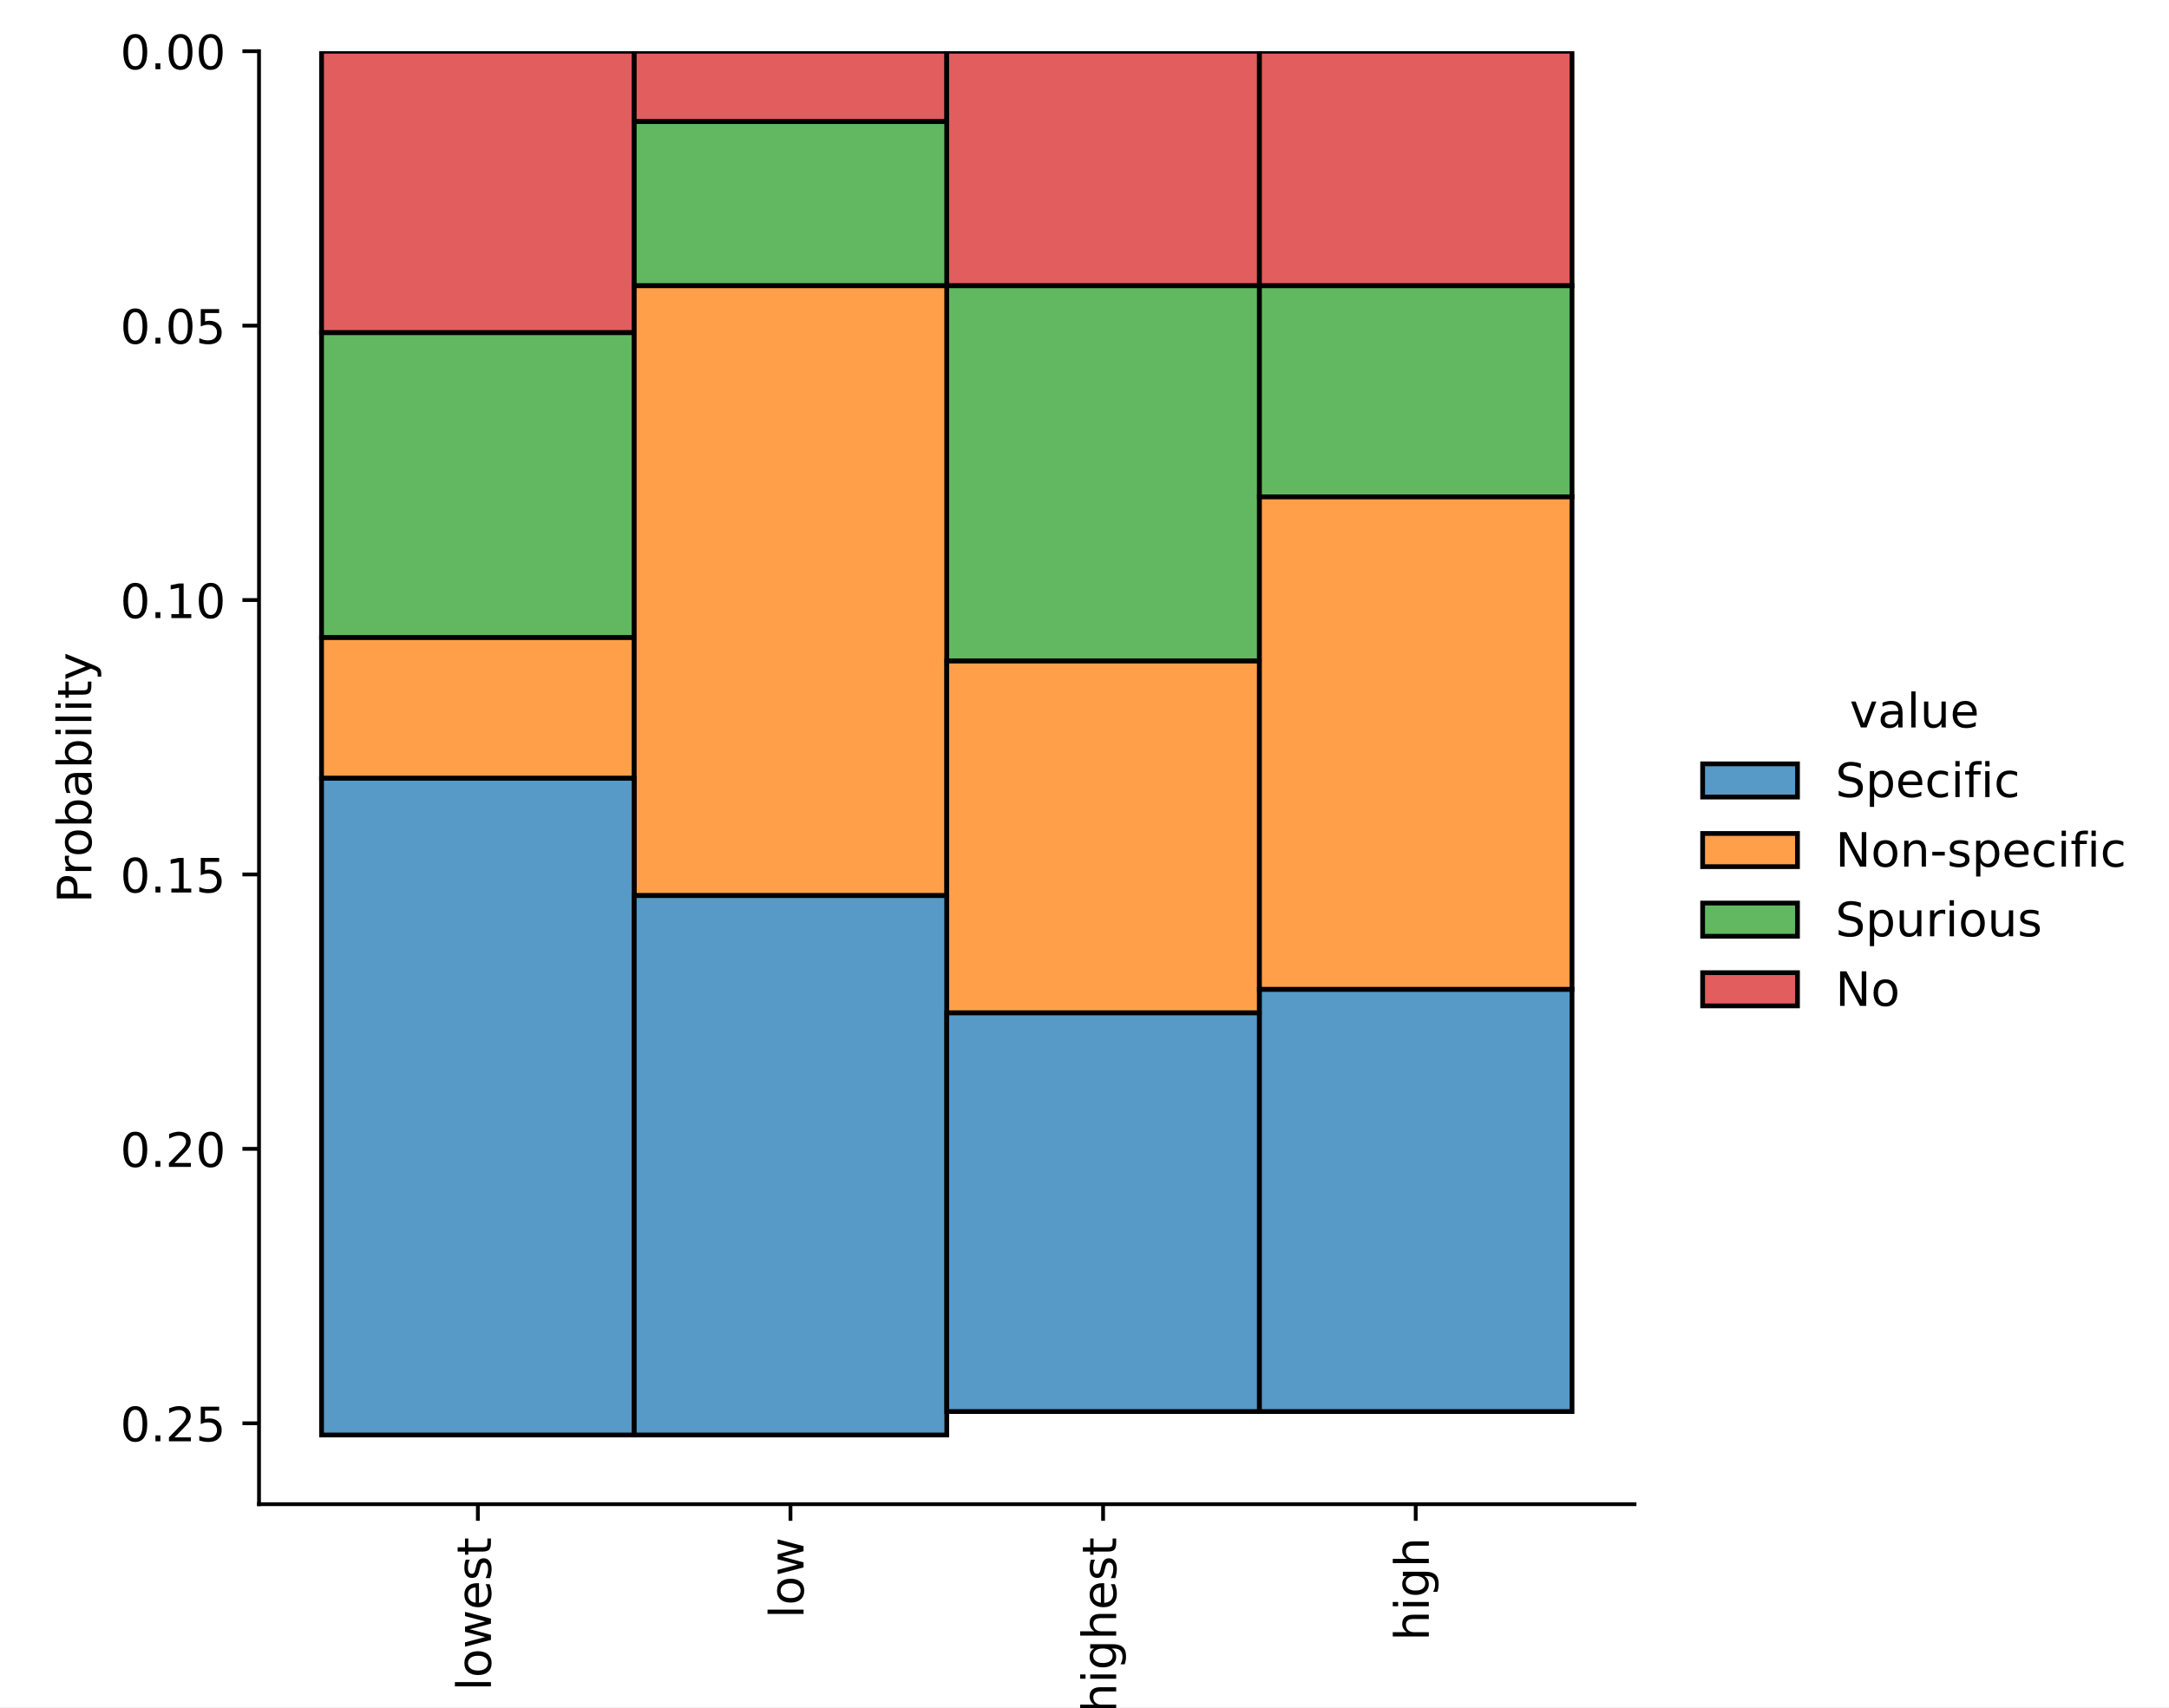
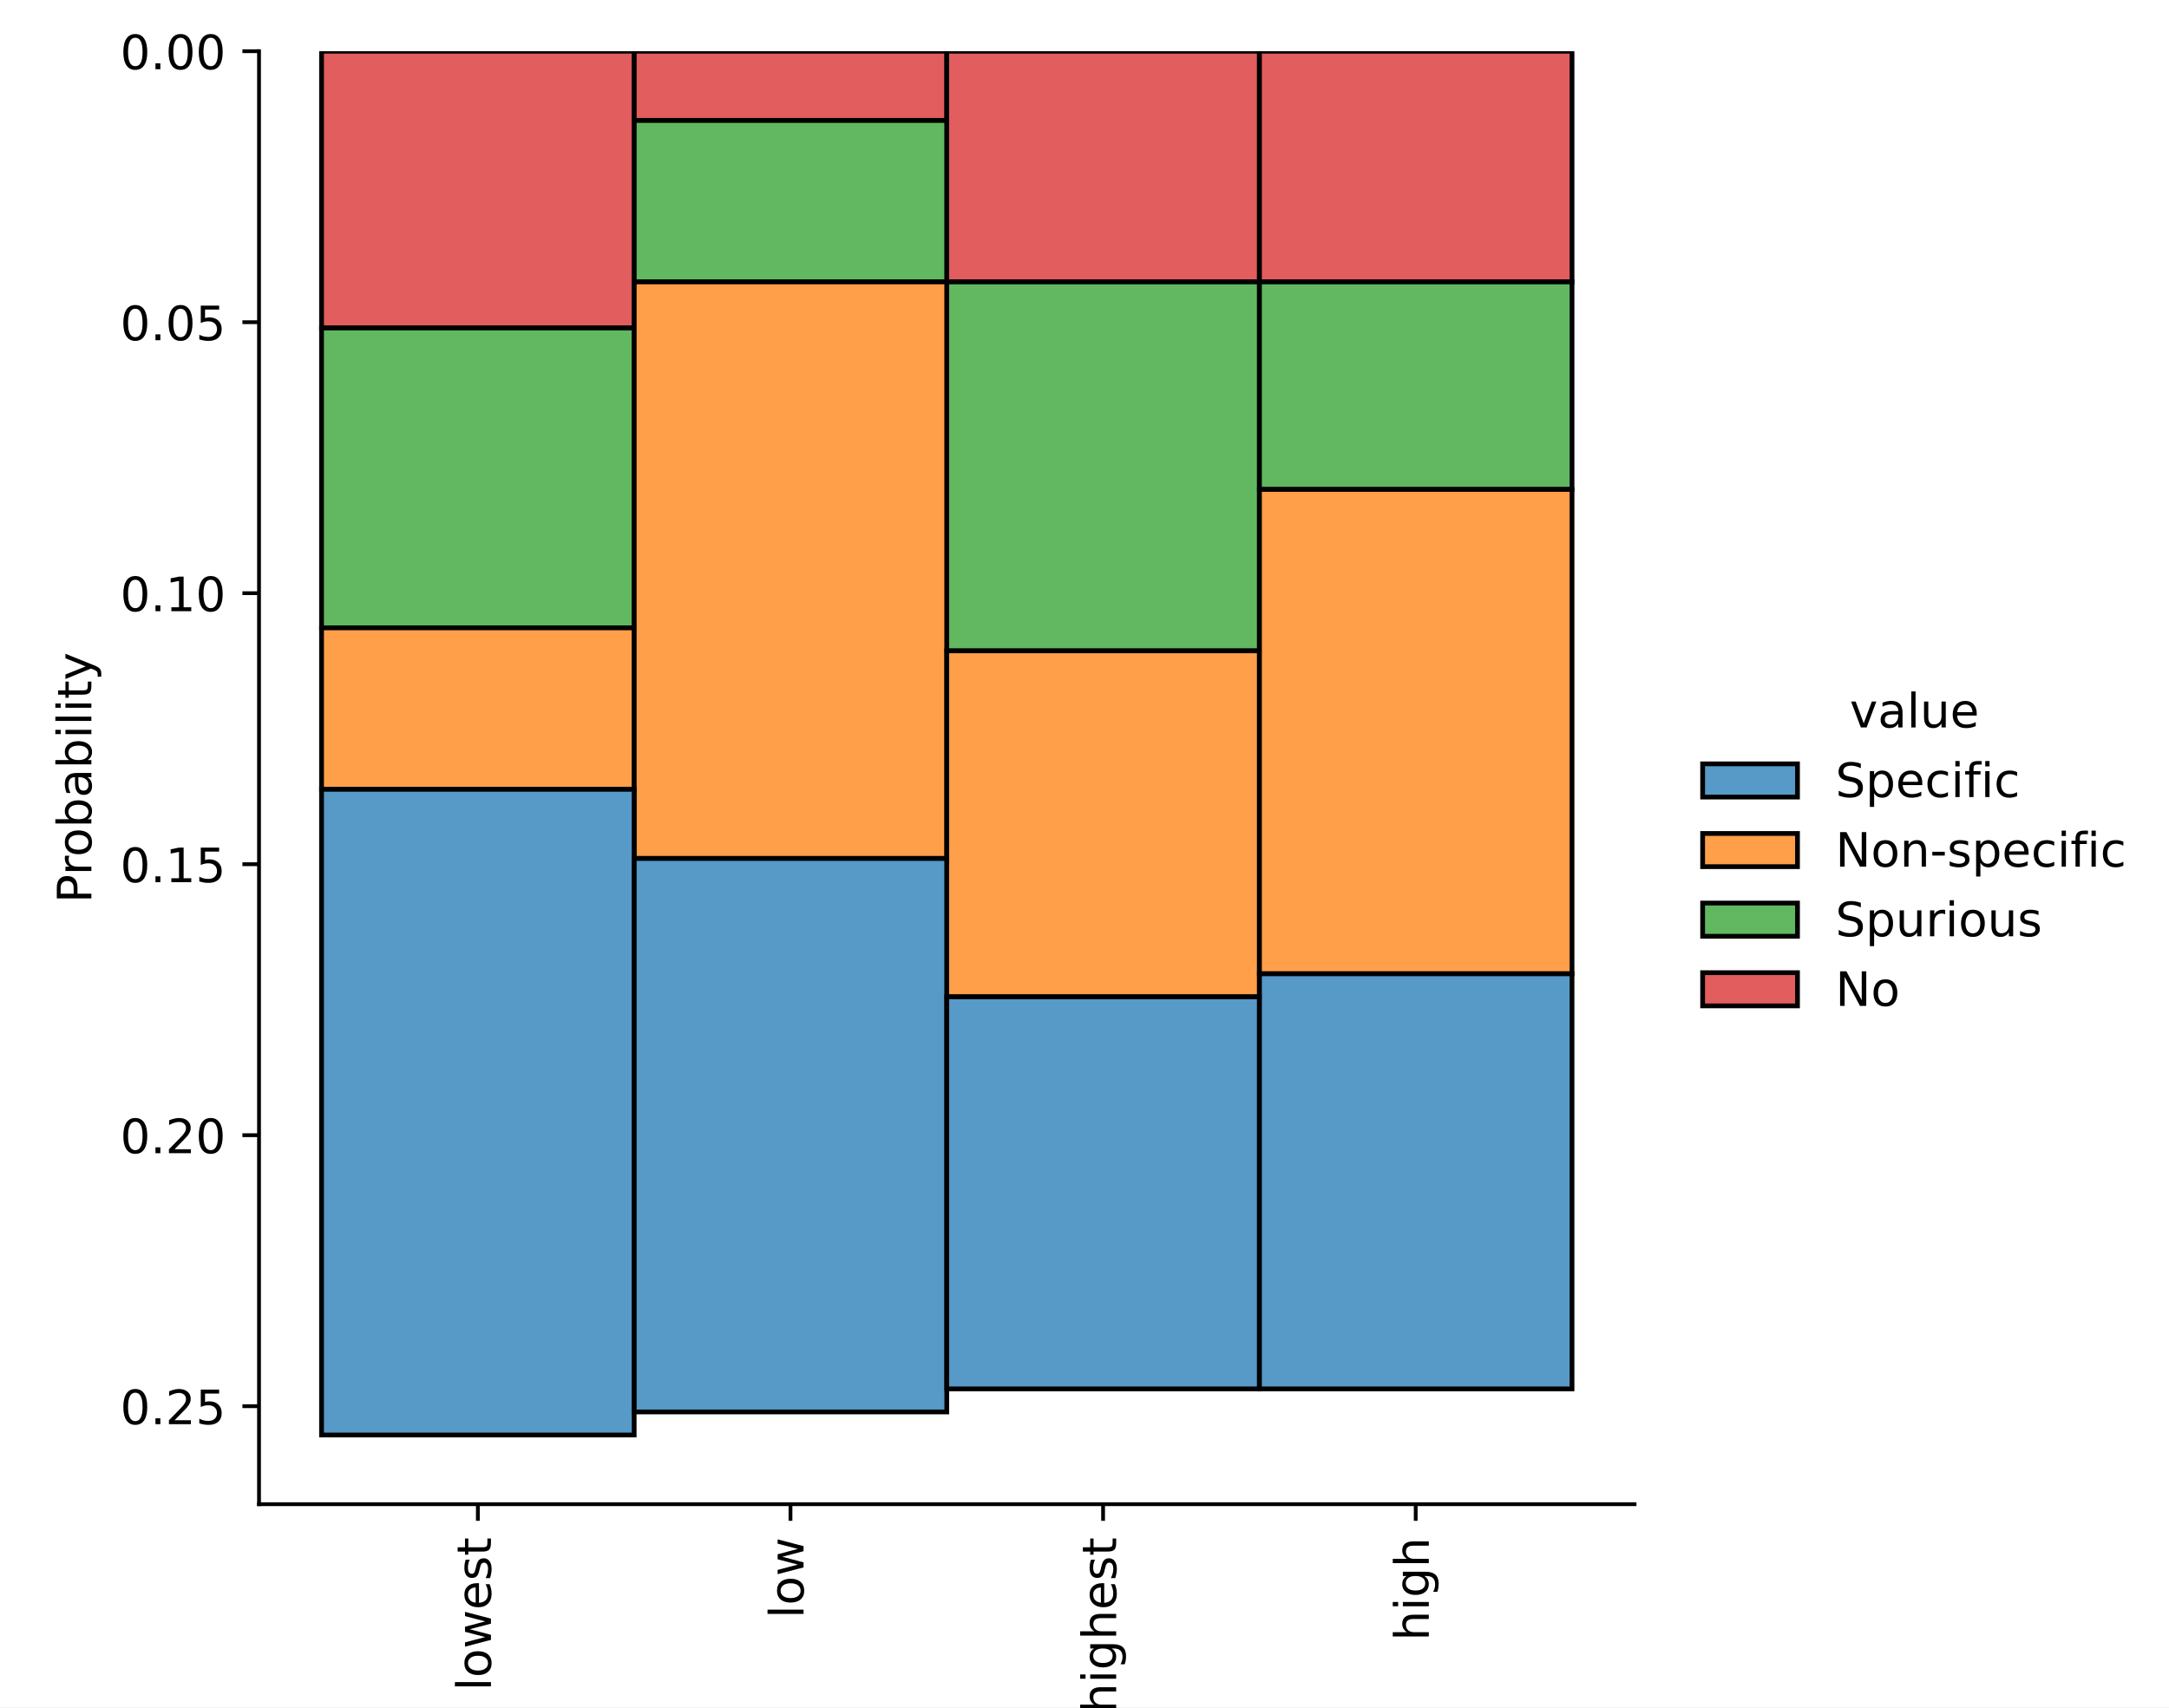
<svg xmlns="http://www.w3.org/2000/svg" xmlns:xlink="http://www.w3.org/1999/xlink" width="457.312pt" height="360pt" viewBox="0 0 457.312 360" version="1.1">
  <defs>
    <style type="text/css">*{stroke-linejoin: round; stroke-linecap: butt}</style>
  </defs>
  <g id="figure_1">
    <g id="patch_1">
      <path d="M 0 360  L 457.312 360  L 457.312 0  L 0 0  z " style="fill: #ffffff" />
    </g>
    <g id="axes_1">
      <g id="patch_2">
        <path d="M 54.612 317.2  L 344.627 317.2  L 344.627 10.8  L 54.612 10.8  z " style="fill: #ffffff" />
      </g>
      <g id="patch_3">
-         <path d="M 67.795 10.8  L 133.707 10.8  L 133.707 70.151  L 67.795 70.151  z " clip-path="url(#p267d29b11e)" style="fill: #d62728; fill-opacity: 0.75; stroke: #000000; stroke-linejoin: miter" />
+         <path d="M 67.795 10.8  L 133.707 10.8  L 133.707 69.162  L 67.795 69.162  z " clip-path="url(#p127c577f17)" style="fill: #d62728; fill-opacity: 0.75; stroke: #000000; stroke-linejoin: miter" />
      </g>
      <g id="patch_4">
-         <path d="M 133.707 10.8  L 199.62 10.8  L 199.62 25.638  L 133.707 25.638  z " clip-path="url(#p267d29b11e)" style="fill: #d62728; fill-opacity: 0.75; stroke: #000000; stroke-linejoin: miter" />
+         <path d="M 133.707 10.8  L 199.62 10.8  L 199.62 25.39  L 133.707 25.39  z " clip-path="url(#p127c577f17)" style="fill: #d62728; fill-opacity: 0.75; stroke: #000000; stroke-linejoin: miter" />
      </g>
      <g id="patch_5">
-         <path d="M 199.62 10.8  L 265.532 10.8  L 265.532 60.259  L 199.62 60.259  z " clip-path="url(#p267d29b11e)" style="fill: #d62728; fill-opacity: 0.75; stroke: #000000; stroke-linejoin: miter" />
+         <path d="M 199.62 10.8  L 265.532 10.8  L 265.532 59.435  L 199.62 59.435  z " clip-path="url(#p127c577f17)" style="fill: #d62728; fill-opacity: 0.75; stroke: #000000; stroke-linejoin: miter" />
      </g>
      <g id="patch_6">
-         <path d="M 265.532 10.8  L 331.444 10.8  L 331.444 60.259  L 265.532 60.259  z " clip-path="url(#p267d29b11e)" style="fill: #d62728; fill-opacity: 0.75; stroke: #000000; stroke-linejoin: miter" />
+         <path d="M 265.532 10.8  L 331.444 10.8  L 331.444 59.435  L 265.532 59.435  z " clip-path="url(#p127c577f17)" style="fill: #d62728; fill-opacity: 0.75; stroke: #000000; stroke-linejoin: miter" />
      </g>
      <g id="patch_7">
-         <path d="M 67.795 70.151  L 133.707 70.151  L 133.707 134.448  L 67.795 134.448  z " clip-path="url(#p267d29b11e)" style="fill: #2ca02c; fill-opacity: 0.75; stroke: #000000; stroke-linejoin: miter" />
+         <path d="M 67.795 69.162  L 133.707 69.162  L 133.707 132.387  L 67.795 132.387  z " clip-path="url(#p127c577f17)" style="fill: #2ca02c; fill-opacity: 0.75; stroke: #000000; stroke-linejoin: miter" />
      </g>
      <g id="patch_8">
-         <path d="M 133.707 25.638  L 199.62 25.638  L 199.62 60.259  L 133.707 60.259  z " clip-path="url(#p267d29b11e)" style="fill: #2ca02c; fill-opacity: 0.75; stroke: #000000; stroke-linejoin: miter" />
+         <path d="M 133.707 25.39  L 199.62 25.39  L 199.62 59.435  L 133.707 59.435  z " clip-path="url(#p127c577f17)" style="fill: #2ca02c; fill-opacity: 0.75; stroke: #000000; stroke-linejoin: miter" />
      </g>
      <g id="patch_9">
-         <path d="M 199.62 60.259  L 265.532 60.259  L 265.532 139.394  L 199.62 139.394  z " clip-path="url(#p267d29b11e)" style="fill: #2ca02c; fill-opacity: 0.75; stroke: #000000; stroke-linejoin: miter" />
+         <path d="M 199.62 59.435  L 265.532 59.435  L 265.532 137.251  L 199.62 137.251  z " clip-path="url(#p127c577f17)" style="fill: #2ca02c; fill-opacity: 0.75; stroke: #000000; stroke-linejoin: miter" />
      </g>
      <g id="patch_10">
-         <path d="M 265.532 60.259  L 331.444 60.259  L 331.444 104.773  L 265.532 104.773  z " clip-path="url(#p267d29b11e)" style="fill: #2ca02c; fill-opacity: 0.75; stroke: #000000; stroke-linejoin: miter" />
+         <path d="M 265.532 59.435  L 331.444 59.435  L 331.444 103.206  L 265.532 103.206  z " clip-path="url(#p127c577f17)" style="fill: #2ca02c; fill-opacity: 0.75; stroke: #000000; stroke-linejoin: miter" />
      </g>
      <g id="patch_11">
-         <path d="M 67.795 134.448  L 133.707 134.448  L 133.707 164.124  L 67.795 164.124  z " clip-path="url(#p267d29b11e)" style="fill: #ff7f0e; fill-opacity: 0.75; stroke: #000000; stroke-linejoin: miter" />
+         <path d="M 67.795 132.387  L 133.707 132.387  L 133.707 166.432  L 67.795 166.432  z " clip-path="url(#p127c577f17)" style="fill: #ff7f0e; fill-opacity: 0.75; stroke: #000000; stroke-linejoin: miter" />
      </g>
      <g id="patch_12">
-         <path d="M 133.707 60.259  L 199.62 60.259  L 199.62 188.853  L 133.707 188.853  z " clip-path="url(#p267d29b11e)" style="fill: #ff7f0e; fill-opacity: 0.75; stroke: #000000; stroke-linejoin: miter" />
+         <path d="M 133.707 59.435  L 199.62 59.435  L 199.62 181.022  L 133.707 181.022  z " clip-path="url(#p127c577f17)" style="fill: #ff7f0e; fill-opacity: 0.75; stroke: #000000; stroke-linejoin: miter" />
      </g>
      <g id="patch_13">
-         <path d="M 199.62 139.394  L 265.532 139.394  L 265.532 213.583  L 199.62 213.583  z " clip-path="url(#p267d29b11e)" style="fill: #ff7f0e; fill-opacity: 0.75; stroke: #000000; stroke-linejoin: miter" />
+         <path d="M 199.62 137.251  L 265.532 137.251  L 265.532 210.203  L 199.62 210.203  z " clip-path="url(#p127c577f17)" style="fill: #ff7f0e; fill-opacity: 0.75; stroke: #000000; stroke-linejoin: miter" />
      </g>
      <g id="patch_14">
-         <path d="M 265.532 104.773  L 331.444 104.773  L 331.444 208.637  L 265.532 208.637  z " clip-path="url(#p267d29b11e)" style="fill: #ff7f0e; fill-opacity: 0.75; stroke: #000000; stroke-linejoin: miter" />
+         <path d="M 265.532 103.206  L 331.444 103.206  L 331.444 205.34  L 265.532 205.34  z " clip-path="url(#p127c577f17)" style="fill: #ff7f0e; fill-opacity: 0.75; stroke: #000000; stroke-linejoin: miter" />
      </g>
      <g id="patch_15">
-         <path d="M 67.795 164.124  L 133.707 164.124  L 133.707 302.61  L 67.795 302.61  z " clip-path="url(#p267d29b11e)" style="fill: #1f77b4; fill-opacity: 0.75; stroke: #000000; stroke-linejoin: miter" />
+         <path d="M 67.795 166.432  L 133.707 166.432  L 133.707 302.61  L 67.795 302.61  z " clip-path="url(#p127c577f17)" style="fill: #1f77b4; fill-opacity: 0.75; stroke: #000000; stroke-linejoin: miter" />
      </g>
      <g id="patch_16">
-         <path d="M 133.707 188.853  L 199.62 188.853  L 199.62 302.61  L 133.707 302.61  z " clip-path="url(#p267d29b11e)" style="fill: #1f77b4; fill-opacity: 0.75; stroke: #000000; stroke-linejoin: miter" />
+         <path d="M 133.707 181.022  L 199.62 181.022  L 199.62 297.746  L 133.707 297.746  z " clip-path="url(#p127c577f17)" style="fill: #1f77b4; fill-opacity: 0.75; stroke: #000000; stroke-linejoin: miter" />
      </g>
      <g id="patch_17">
-         <path d="M 199.62 213.583  L 265.532 213.583  L 265.532 297.664  L 199.62 297.664  z " clip-path="url(#p267d29b11e)" style="fill: #1f77b4; fill-opacity: 0.75; stroke: #000000; stroke-linejoin: miter" />
+         <path d="M 199.62 210.203  L 265.532 210.203  L 265.532 292.883  L 199.62 292.883  z " clip-path="url(#p127c577f17)" style="fill: #1f77b4; fill-opacity: 0.75; stroke: #000000; stroke-linejoin: miter" />
      </g>
      <g id="patch_18">
-         <path d="M 265.532 208.637  L 331.444 208.637  L 331.444 297.664  L 265.532 297.664  z " clip-path="url(#p267d29b11e)" style="fill: #1f77b4; fill-opacity: 0.75; stroke: #000000; stroke-linejoin: miter" />
+         <path d="M 265.532 205.34  L 331.444 205.34  L 331.444 292.883  L 265.532 292.883  z " clip-path="url(#p127c577f17)" style="fill: #1f77b4; fill-opacity: 0.75; stroke: #000000; stroke-linejoin: miter" />
      </g>
      <g id="matplotlib.axis_1">
        <g id="xtick_1">
          <g id="line2d_1">
            <defs>
-               <path id="m3229a11c28" d="M 0 0  L 0 3.5  " style="stroke: #000000; stroke-width: 0.8" />
+               <path id="m2144c43755" d="M 0 0  L 0 3.5  " style="stroke: #000000; stroke-width: 0.8" />
            </defs>
            <g>
-               <use xlink:href="#m3229a11c28" x="100.751" y="317.2" style="stroke: #000000; stroke-width: 0.8" />
+               <use xlink:href="#m2144c43755" x="100.751" y="317.2" style="stroke: #000000; stroke-width: 0.8" />
            </g>
          </g>
          <g id="text_1">
            <g transform="translate(103.5105 356.5578) rotate(-90) scale(0.1 -0.1)">
              <defs>
                <path id="DejaVuSans-6c" d="M 603 4863  L 1178 4863  L 1178 0  L 603 0  L 603 4863  z " transform="scale(0.015625)" />
                <path id="DejaVuSans-6f" d="M 1959 3097  Q 1497 3097 1228 2736  Q 959 2375 959 1747  Q 959 1119 1226 758  Q 1494 397 1959 397  Q 2419 397 2687 759  Q 2956 1122 2956 1747  Q 2956 2369 2687 2733  Q 2419 3097 1959 3097  z M 1959 3584  Q 2709 3584 3137 3096  Q 3566 2609 3566 1747  Q 3566 888 3137 398  Q 2709 -91 1959 -91  Q 1206 -91 779 398  Q 353 888 353 1747  Q 353 2609 779 3096  Q 1206 3584 1959 3584  z " transform="scale(0.015625)" />
                <path id="DejaVuSans-77" d="M 269 3500  L 844 3500  L 1563 769  L 2278 3500  L 2956 3500  L 3675 769  L 4391 3500  L 4966 3500  L 4050 0  L 3372 0  L 2619 2869  L 1863 0  L 1184 0  L 269 3500  z " transform="scale(0.015625)" />
                <path id="DejaVuSans-65" d="M 3597 1894  L 3597 1613  L 953 1613  Q 991 1019 1311 708  Q 1631 397 2203 397  Q 2534 397 2845 478  Q 3156 559 3463 722  L 3463 178  Q 3153 47 2828 -22  Q 2503 -91 2169 -91  Q 1331 -91 842 396  Q 353 884 353 1716  Q 353 2575 817 3079  Q 1281 3584 2069 3584  Q 2775 3584 3186 3129  Q 3597 2675 3597 1894  z M 3022 2063  Q 3016 2534 2758 2815  Q 2500 3097 2075 3097  Q 1594 3097 1305 2825  Q 1016 2553 972 2059  L 3022 2063  z " transform="scale(0.015625)" />
                <path id="DejaVuSans-73" d="M 2834 3397  L 2834 2853  Q 2591 2978 2328 3040  Q 2066 3103 1784 3103  Q 1356 3103 1142 2972  Q 928 2841 928 2578  Q 928 2378 1081 2264  Q 1234 2150 1697 2047  L 1894 2003  Q 2506 1872 2764 1633  Q 3022 1394 3022 966  Q 3022 478 2636 193  Q 2250 -91 1575 -91  Q 1294 -91 989 -36  Q 684 19 347 128  L 347 722  Q 666 556 975 473  Q 1284 391 1588 391  Q 1994 391 2212 530  Q 2431 669 2431 922  Q 2431 1156 2273 1281  Q 2116 1406 1581 1522  L 1381 1569  Q 847 1681 609 1914  Q 372 2147 372 2553  Q 372 3047 722 3315  Q 1072 3584 1716 3584  Q 2034 3584 2315 3537  Q 2597 3491 2834 3397  z " transform="scale(0.015625)" />
                <path id="DejaVuSans-74" d="M 1172 4494  L 1172 3500  L 2356 3500  L 2356 3053  L 1172 3053  L 1172 1153  Q 1172 725 1289 603  Q 1406 481 1766 481  L 2356 481  L 2356 0  L 1766 0  Q 1100 0 847 248  Q 594 497 594 1153  L 594 3053  L 172 3053  L 172 3500  L 594 3500  L 594 4494  L 1172 4494  z " transform="scale(0.015625)" />
              </defs>
              <use xlink:href="#DejaVuSans-6c" />
              <use xlink:href="#DejaVuSans-6f" transform="translate(27.7832 0)" />
              <use xlink:href="#DejaVuSans-77" transform="translate(88.96484 0)" />
              <use xlink:href="#DejaVuSans-65" transform="translate(170.752 0)" />
              <use xlink:href="#DejaVuSans-73" transform="translate(232.2754 0)" />
              <use xlink:href="#DejaVuSans-74" transform="translate(284.375 0)" />
            </g>
          </g>
        </g>
        <g id="xtick_2">
          <g id="line2d_2">
            <g>
-               <use xlink:href="#m3229a11c28" x="166.664" y="317.2" style="stroke: #000000; stroke-width: 0.8" />
+               <use xlink:href="#m2144c43755" x="166.664" y="317.2" style="stroke: #000000; stroke-width: 0.8" />
            </g>
          </g>
          <g id="text_2">
            <g transform="translate(169.4229 341.275) rotate(-90) scale(0.1 -0.1)">
              <use xlink:href="#DejaVuSans-6c" />
              <use xlink:href="#DejaVuSans-6f" transform="translate(27.7832 0)" />
              <use xlink:href="#DejaVuSans-77" transform="translate(88.96484 0)" />
            </g>
          </g>
        </g>
        <g id="xtick_3">
          <g id="line2d_3">
            <g>
-               <use xlink:href="#m3229a11c28" x="232.576" y="317.2" style="stroke: #000000; stroke-width: 0.8" />
+               <use xlink:href="#m2144c43755" x="232.576" y="317.2" style="stroke: #000000; stroke-width: 0.8" />
            </g>
          </g>
          <g id="text_3">
            <g transform="translate(235.3352 361.2844) rotate(-90) scale(0.1 -0.1)">
              <defs>
                <path id="DejaVuSans-68" d="M 3513 2113  L 3513 0  L 2938 0  L 2938 2094  Q 2938 2591 2744 2837  Q 2550 3084 2163 3084  Q 1697 3084 1428 2787  Q 1159 2491 1159 1978  L 1159 0  L 581 0  L 581 4863  L 1159 4863  L 1159 2956  Q 1366 3272 1645 3428  Q 1925 3584 2291 3584  Q 2894 3584 3203 3211  Q 3513 2838 3513 2113  z " transform="scale(0.015625)" />
                <path id="DejaVuSans-69" d="M 603 3500  L 1178 3500  L 1178 0  L 603 0  L 603 3500  z M 603 4863  L 1178 4863  L 1178 4134  L 603 4134  L 603 4863  z " transform="scale(0.015625)" />
                <path id="DejaVuSans-67" d="M 2906 1791  Q 2906 2416 2648 2759  Q 2391 3103 1925 3103  Q 1463 3103 1205 2759  Q 947 2416 947 1791  Q 947 1169 1205 825  Q 1463 481 1925 481  Q 2391 481 2648 825  Q 2906 1169 2906 1791  z M 3481 434  Q 3481 -459 3084 -895  Q 2688 -1331 1869 -1331  Q 1566 -1331 1297 -1286  Q 1028 -1241 775 -1147  L 775 -588  Q 1028 -725 1275 -790  Q 1522 -856 1778 -856  Q 2344 -856 2625 -561  Q 2906 -266 2906 331  L 2906 616  Q 2728 306 2450 153  Q 2172 0 1784 0  Q 1141 0 747 490  Q 353 981 353 1791  Q 353 2603 747 3093  Q 1141 3584 1784 3584  Q 2172 3584 2450 3431  Q 2728 3278 2906 2969  L 2906 3500  L 3481 3500  L 3481 434  z " transform="scale(0.015625)" />
              </defs>
              <use xlink:href="#DejaVuSans-68" />
              <use xlink:href="#DejaVuSans-69" transform="translate(63.37891 0)" />
              <use xlink:href="#DejaVuSans-67" transform="translate(91.16211 0)" />
              <use xlink:href="#DejaVuSans-68" transform="translate(154.6387 0)" />
              <use xlink:href="#DejaVuSans-65" transform="translate(218.0176 0)" />
              <use xlink:href="#DejaVuSans-73" transform="translate(279.541 0)" />
              <use xlink:href="#DejaVuSans-74" transform="translate(331.6406 0)" />
            </g>
          </g>
        </g>
        <g id="xtick_4">
          <g id="line2d_4">
            <g>
-               <use xlink:href="#m3229a11c28" x="298.488" y="317.2" style="stroke: #000000; stroke-width: 0.8" />
+               <use xlink:href="#m2144c43755" x="298.488" y="317.2" style="stroke: #000000; stroke-width: 0.8" />
            </g>
          </g>
          <g id="text_4">
            <g transform="translate(301.2476 346.0016) rotate(-90) scale(0.1 -0.1)">
              <use xlink:href="#DejaVuSans-68" />
              <use xlink:href="#DejaVuSans-69" transform="translate(63.37891 0)" />
              <use xlink:href="#DejaVuSans-67" transform="translate(91.16211 0)" />
              <use xlink:href="#DejaVuSans-68" transform="translate(154.6387 0)" />
            </g>
          </g>
        </g>
        <g id="text_5">
          <g transform="translate(179.4478 372.8828) scale(0.1 -0.1)">
            <defs>
              <path id="DejaVuSans-76" d="M 191 3500  L 800 3500  L 1894 563  L 2988 3500  L 3597 3500  L 2284 0  L 1503 0  L 191 3500  z " transform="scale(0.015625)" />
              <path id="DejaVuSans-61" d="M 2194 1759  Q 1497 1759 1228 1600  Q 959 1441 959 1056  Q 959 750 1161 570  Q 1363 391 1709 391  Q 2188 391 2477 730  Q 2766 1069 2766 1631  L 2766 1759  L 2194 1759  z M 3341 1997  L 3341 0  L 2766 0  L 2766 531  Q 2569 213 2275 61  Q 1981 -91 1556 -91  Q 1019 -91 701 211  Q 384 513 384 1019  Q 384 1609 779 1909  Q 1175 2209 1959 2209  L 2766 2209  L 2766 2266  Q 2766 2663 2505 2880  Q 2244 3097 1772 3097  Q 1472 3097 1187 3025  Q 903 2953 641 2809  L 641 3341  Q 956 3463 1253 3523  Q 1550 3584 1831 3584  Q 2591 3584 2966 3190  Q 3341 2797 3341 1997  z " transform="scale(0.015625)" />
              <path id="DejaVuSans-72" d="M 2631 2963  Q 2534 3019 2420 3045  Q 2306 3072 2169 3072  Q 1681 3072 1420 2755  Q 1159 2438 1159 1844  L 1159 0  L 581 0  L 581 3500  L 1159 3500  L 1159 2956  Q 1341 3275 1631 3429  Q 1922 3584 2338 3584  Q 2397 3584 2469 3576  Q 2541 3569 2628 3553  L 2631 2963  z " transform="scale(0.015625)" />
              <path id="DejaVuSans-62" d="M 3116 1747  Q 3116 2381 2855 2742  Q 2594 3103 2138 3103  Q 1681 3103 1420 2742  Q 1159 2381 1159 1747  Q 1159 1113 1420 752  Q 1681 391 2138 391  Q 2594 391 2855 752  Q 3116 1113 3116 1747  z M 1159 2969  Q 1341 3281 1617 3432  Q 1894 3584 2278 3584  Q 2916 3584 3314 3078  Q 3713 2572 3713 1747  Q 3713 922 3314 415  Q 2916 -91 2278 -91  Q 1894 -91 1617 61  Q 1341 213 1159 525  L 1159 0  L 581 0  L 581 4863  L 1159 4863  L 1159 2969  z " transform="scale(0.015625)" />
            </defs>
            <use xlink:href="#DejaVuSans-76" />
            <use xlink:href="#DejaVuSans-61" transform="translate(59.17969 0)" />
            <use xlink:href="#DejaVuSans-72" transform="translate(120.459 0)" />
            <use xlink:href="#DejaVuSans-69" transform="translate(161.5723 0)" />
            <use xlink:href="#DejaVuSans-61" transform="translate(189.3555 0)" />
            <use xlink:href="#DejaVuSans-62" transform="translate(250.6348 0)" />
            <use xlink:href="#DejaVuSans-6c" transform="translate(314.1113 0)" />
            <use xlink:href="#DejaVuSans-65" transform="translate(341.8945 0)" />
          </g>
        </g>
      </g>
      <g id="matplotlib.axis_2">
        <g id="ytick_1">
          <g id="line2d_5">
            <defs>
-               <path id="ma8bb0c24eb" d="M 0 0  L -3.5 0  " style="stroke: #000000; stroke-width: 0.8" />
+               <path id="m0988d40411" d="M 0 0  L -3.5 0  " style="stroke: #000000; stroke-width: 0.8" />
            </defs>
            <g>
-               <use xlink:href="#ma8bb0c24eb" x="54.612" y="10.8" style="stroke: #000000; stroke-width: 0.8" />
+               <use xlink:href="#m0988d40411" x="54.612" y="10.8" style="stroke: #000000; stroke-width: 0.8" />
            </g>
          </g>
          <g id="text_6">
            <g transform="translate(25.34688 14.59922) scale(0.1 -0.1)">
              <defs>
                <path id="DejaVuSans-30" d="M 2034 4250  Q 1547 4250 1301 3770  Q 1056 3291 1056 2328  Q 1056 1369 1301 889  Q 1547 409 2034 409  Q 2525 409 2770 889  Q 3016 1369 3016 2328  Q 3016 3291 2770 3770  Q 2525 4250 2034 4250  z M 2034 4750  Q 2819 4750 3233 4129  Q 3647 3509 3647 2328  Q 3647 1150 3233 529  Q 2819 -91 2034 -91  Q 1250 -91 836 529  Q 422 1150 422 2328  Q 422 3509 836 4129  Q 1250 4750 2034 4750  z " transform="scale(0.015625)" />
                <path id="DejaVuSans-2e" d="M 684 794  L 1344 794  L 1344 0  L 684 0  L 684 794  z " transform="scale(0.015625)" />
              </defs>
              <use xlink:href="#DejaVuSans-30" />
              <use xlink:href="#DejaVuSans-2e" transform="translate(63.62305 0)" />
              <use xlink:href="#DejaVuSans-30" transform="translate(95.41016 0)" />
              <use xlink:href="#DejaVuSans-30" transform="translate(159.0332 0)" />
            </g>
          </g>
        </g>
        <g id="ytick_2">
          <g id="line2d_6">
            <g>
-               <use xlink:href="#ma8bb0c24eb" x="54.612" y="68.667" style="stroke: #000000; stroke-width: 0.8" />
+               <use xlink:href="#m0988d40411" x="54.612" y="67.946" style="stroke: #000000; stroke-width: 0.8" />
            </g>
          </g>
          <g id="text_7">
-             <g transform="translate(25.34688 72.46653) scale(0.1 -0.1)">
+             <g transform="translate(25.34688 71.74525) scale(0.1 -0.1)">
              <defs>
                <path id="DejaVuSans-35" d="M 691 4666  L 3169 4666  L 3169 4134  L 1269 4134  L 1269 2991  Q 1406 3038 1543 3061  Q 1681 3084 1819 3084  Q 2600 3084 3056 2656  Q 3513 2228 3513 1497  Q 3513 744 3044 326  Q 2575 -91 1722 -91  Q 1428 -91 1123 -41  Q 819 9 494 109  L 494 744  Q 775 591 1075 516  Q 1375 441 1709 441  Q 2250 441 2565 725  Q 2881 1009 2881 1497  Q 2881 1984 2565 2268  Q 2250 2553 1709 2553  Q 1456 2553 1204 2497  Q 953 2441 691 2322  L 691 4666  z " transform="scale(0.015625)" />
              </defs>
              <use xlink:href="#DejaVuSans-30" />
              <use xlink:href="#DejaVuSans-2e" transform="translate(63.62305 0)" />
              <use xlink:href="#DejaVuSans-30" transform="translate(95.41016 0)" />
              <use xlink:href="#DejaVuSans-35" transform="translate(159.0332 0)" />
            </g>
          </g>
        </g>
        <g id="ytick_3">
          <g id="line2d_7">
            <g>
-               <use xlink:href="#ma8bb0c24eb" x="54.612" y="126.535" style="stroke: #000000; stroke-width: 0.8" />
+               <use xlink:href="#m0988d40411" x="54.612" y="125.092" style="stroke: #000000; stroke-width: 0.8" />
            </g>
          </g>
          <g id="text_8">
-             <g transform="translate(25.34688 130.3338) scale(0.1 -0.1)">
+             <g transform="translate(25.34688 128.8913) scale(0.1 -0.1)">
              <defs>
                <path id="DejaVuSans-31" d="M 794 531  L 1825 531  L 1825 4091  L 703 3866  L 703 4441  L 1819 4666  L 2450 4666  L 2450 531  L 3481 531  L 3481 0  L 794 0  L 794 531  z " transform="scale(0.015625)" />
              </defs>
              <use xlink:href="#DejaVuSans-30" />
              <use xlink:href="#DejaVuSans-2e" transform="translate(63.62305 0)" />
              <use xlink:href="#DejaVuSans-31" transform="translate(95.41016 0)" />
              <use xlink:href="#DejaVuSans-30" transform="translate(159.0332 0)" />
            </g>
          </g>
        </g>
        <g id="ytick_4">
          <g id="line2d_8">
            <g>
-               <use xlink:href="#ma8bb0c24eb" x="54.612" y="184.402" style="stroke: #000000; stroke-width: 0.8" />
+               <use xlink:href="#m0988d40411" x="54.612" y="182.238" style="stroke: #000000; stroke-width: 0.8" />
            </g>
          </g>
          <g id="text_9">
-             <g transform="translate(25.34688 188.2012) scale(0.1 -0.1)">
+             <g transform="translate(25.34688 186.0373) scale(0.1 -0.1)">
              <use xlink:href="#DejaVuSans-30" />
              <use xlink:href="#DejaVuSans-2e" transform="translate(63.62305 0)" />
              <use xlink:href="#DejaVuSans-31" transform="translate(95.41016 0)" />
              <use xlink:href="#DejaVuSans-35" transform="translate(159.0332 0)" />
            </g>
          </g>
        </g>
        <g id="ytick_5">
          <g id="line2d_9">
            <g>
-               <use xlink:href="#ma8bb0c24eb" x="54.612" y="242.269" style="stroke: #000000; stroke-width: 0.8" />
+               <use xlink:href="#m0988d40411" x="54.612" y="239.384" style="stroke: #000000; stroke-width: 0.8" />
            </g>
          </g>
          <g id="text_10">
-             <g transform="translate(25.34688 246.0685) scale(0.1 -0.1)">
+             <g transform="translate(25.34688 243.1833) scale(0.1 -0.1)">
              <defs>
                <path id="DejaVuSans-32" d="M 1228 531  L 3431 531  L 3431 0  L 469 0  L 469 531  Q 828 903 1448 1529  Q 2069 2156 2228 2338  Q 2531 2678 2651 2914  Q 2772 3150 2772 3378  Q 2772 3750 2511 3984  Q 2250 4219 1831 4219  Q 1534 4219 1204 4116  Q 875 4013 500 3803  L 500 4441  Q 881 4594 1212 4672  Q 1544 4750 1819 4750  Q 2544 4750 2975 4387  Q 3406 4025 3406 3419  Q 3406 3131 3298 2873  Q 3191 2616 2906 2266  Q 2828 2175 2409 1742  Q 1991 1309 1228 531  z " transform="scale(0.015625)" />
              </defs>
              <use xlink:href="#DejaVuSans-30" />
              <use xlink:href="#DejaVuSans-2e" transform="translate(63.62305 0)" />
              <use xlink:href="#DejaVuSans-32" transform="translate(95.41016 0)" />
              <use xlink:href="#DejaVuSans-30" transform="translate(159.0332 0)" />
            </g>
          </g>
        </g>
        <g id="ytick_6">
          <g id="line2d_10">
            <g>
-               <use xlink:href="#ma8bb0c24eb" x="54.612" y="300.137" style="stroke: #000000; stroke-width: 0.8" />
+               <use xlink:href="#m0988d40411" x="54.612" y="296.53" style="stroke: #000000; stroke-width: 0.8" />
            </g>
          </g>
          <g id="text_11">
-             <g transform="translate(25.34688 303.9358) scale(0.1 -0.1)">
+             <g transform="translate(25.34688 300.3294) scale(0.1 -0.1)">
              <use xlink:href="#DejaVuSans-30" />
              <use xlink:href="#DejaVuSans-2e" transform="translate(63.62305 0)" />
              <use xlink:href="#DejaVuSans-32" transform="translate(95.41016 0)" />
              <use xlink:href="#DejaVuSans-35" transform="translate(159.0332 0)" />
            </g>
          </g>
        </g>
        <g id="text_12">
          <g transform="translate(19.26719 190.4289) rotate(-90) scale(0.1 -0.1)">
            <defs>
              <path id="DejaVuSans-50" d="M 1259 4147  L 1259 2394  L 2053 2394  Q 2494 2394 2734 2622  Q 2975 2850 2975 3272  Q 2975 3691 2734 3919  Q 2494 4147 2053 4147  L 1259 4147  z M 628 4666  L 2053 4666  Q 2838 4666 3239 4311  Q 3641 3956 3641 3272  Q 3641 2581 3239 2228  Q 2838 1875 2053 1875  L 1259 1875  L 1259 0  L 628 0  L 628 4666  z " transform="scale(0.015625)" />
              <path id="DejaVuSans-79" d="M 2059 -325  Q 1816 -950 1584 -1140  Q 1353 -1331 966 -1331  L 506 -1331  L 506 -850  L 844 -850  Q 1081 -850 1212 -737  Q 1344 -625 1503 -206  L 1606 56  L 191 3500  L 800 3500  L 1894 763  L 2988 3500  L 3597 3500  L 2059 -325  z " transform="scale(0.015625)" />
            </defs>
            <use xlink:href="#DejaVuSans-50" />
            <use xlink:href="#DejaVuSans-72" transform="translate(58.55273 0)" />
            <use xlink:href="#DejaVuSans-6f" transform="translate(97.41602 0)" />
            <use xlink:href="#DejaVuSans-62" transform="translate(158.5977 0)" />
            <use xlink:href="#DejaVuSans-61" transform="translate(222.0742 0)" />
            <use xlink:href="#DejaVuSans-62" transform="translate(283.3535 0)" />
            <use xlink:href="#DejaVuSans-69" transform="translate(346.8301 0)" />
            <use xlink:href="#DejaVuSans-6c" transform="translate(374.6133 0)" />
            <use xlink:href="#DejaVuSans-69" transform="translate(402.3965 0)" />
            <use xlink:href="#DejaVuSans-74" transform="translate(430.1797 0)" />
            <use xlink:href="#DejaVuSans-79" transform="translate(469.3887 0)" />
          </g>
        </g>
      </g>
      <g id="patch_19">
        <path d="M 54.612 317.2  L 54.612 10.8  " style="fill: none; stroke: #000000; stroke-width: 0.8; stroke-linejoin: miter; stroke-linecap: square" />
      </g>
      <g id="patch_20">
        <path d="M 54.612 317.2  L 344.627 317.2  " style="fill: none; stroke: #000000; stroke-width: 0.8; stroke-linejoin: miter; stroke-linecap: square" />
      </g>
    </g>
    <g id="legend_1">
      <g id="text_13">
        <g transform="translate(389.9898 153.4031) scale(0.1 -0.1)">
          <defs>
            <path id="DejaVuSans-75" d="M 544 1381  L 544 3500  L 1119 3500  L 1119 1403  Q 1119 906 1312 657  Q 1506 409 1894 409  Q 2359 409 2629 706  Q 2900 1003 2900 1516  L 2900 3500  L 3475 3500  L 3475 0  L 2900 0  L 2900 538  Q 2691 219 2414 64  Q 2138 -91 1772 -91  Q 1169 -91 856 284  Q 544 659 544 1381  z M 1991 3584  L 1991 3584  z " transform="scale(0.015625)" />
          </defs>
          <use xlink:href="#DejaVuSans-76" />
          <use xlink:href="#DejaVuSans-61" transform="translate(59.17969 0)" />
          <use xlink:href="#DejaVuSans-6c" transform="translate(120.459 0)" />
          <use xlink:href="#DejaVuSans-75" transform="translate(148.2422 0)" />
          <use xlink:href="#DejaVuSans-65" transform="translate(211.6211 0)" />
        </g>
      </g>
      <g id="patch_21">
        <path d="M 358.983 168.081  L 378.983 168.081  L 378.983 161.081  L 358.983 161.081  z " style="fill: #1f77b4; fill-opacity: 0.75; stroke: #000000; stroke-linejoin: miter" />
      </g>
      <g id="text_14">
        <g transform="translate(386.9828 168.0813) scale(0.1 -0.1)">
          <defs>
            <path id="DejaVuSans-53" d="M 3425 4513  L 3425 3897  Q 3066 4069 2747 4153  Q 2428 4238 2131 4238  Q 1616 4238 1336 4038  Q 1056 3838 1056 3469  Q 1056 3159 1242 3001  Q 1428 2844 1947 2747  L 2328 2669  Q 3034 2534 3370 2195  Q 3706 1856 3706 1288  Q 3706 609 3251 259  Q 2797 -91 1919 -91  Q 1588 -91 1214 -16  Q 841 59 441 206  L 441 856  Q 825 641 1194 531  Q 1563 422 1919 422  Q 2459 422 2753 634  Q 3047 847 3047 1241  Q 3047 1584 2836 1778  Q 2625 1972 2144 2069  L 1759 2144  Q 1053 2284 737 2584  Q 422 2884 422 3419  Q 422 4038 858 4394  Q 1294 4750 2059 4750  Q 2388 4750 2728 4690  Q 3069 4631 3425 4513  z " transform="scale(0.015625)" />
            <path id="DejaVuSans-70" d="M 1159 525  L 1159 -1331  L 581 -1331  L 581 3500  L 1159 3500  L 1159 2969  Q 1341 3281 1617 3432  Q 1894 3584 2278 3584  Q 2916 3584 3314 3078  Q 3713 2572 3713 1747  Q 3713 922 3314 415  Q 2916 -91 2278 -91  Q 1894 -91 1617 61  Q 1341 213 1159 525  z M 3116 1747  Q 3116 2381 2855 2742  Q 2594 3103 2138 3103  Q 1681 3103 1420 2742  Q 1159 2381 1159 1747  Q 1159 1113 1420 752  Q 1681 391 2138 391  Q 2594 391 2855 752  Q 3116 1113 3116 1747  z " transform="scale(0.015625)" />
            <path id="DejaVuSans-63" d="M 3122 3366  L 3122 2828  Q 2878 2963 2633 3030  Q 2388 3097 2138 3097  Q 1578 3097 1268 2742  Q 959 2388 959 1747  Q 959 1106 1268 751  Q 1578 397 2138 397  Q 2388 397 2633 464  Q 2878 531 3122 666  L 3122 134  Q 2881 22 2623 -34  Q 2366 -91 2075 -91  Q 1284 -91 818 406  Q 353 903 353 1747  Q 353 2603 823 3093  Q 1294 3584 2113 3584  Q 2378 3584 2631 3529  Q 2884 3475 3122 3366  z " transform="scale(0.015625)" />
            <path id="DejaVuSans-66" d="M 2375 4863  L 2375 4384  L 1825 4384  Q 1516 4384 1395 4259  Q 1275 4134 1275 3809  L 1275 3500  L 2222 3500  L 2222 3053  L 1275 3053  L 1275 0  L 697 0  L 697 3053  L 147 3053  L 147 3500  L 697 3500  L 697 3744  Q 697 4328 969 4595  Q 1241 4863 1831 4863  L 2375 4863  z " transform="scale(0.015625)" />
          </defs>
          <use xlink:href="#DejaVuSans-53" />
          <use xlink:href="#DejaVuSans-70" transform="translate(63.47656 0)" />
          <use xlink:href="#DejaVuSans-65" transform="translate(126.9531 0)" />
          <use xlink:href="#DejaVuSans-63" transform="translate(188.4766 0)" />
          <use xlink:href="#DejaVuSans-69" transform="translate(243.457 0)" />
          <use xlink:href="#DejaVuSans-66" transform="translate(271.2402 0)" />
          <use xlink:href="#DejaVuSans-69" transform="translate(306.4453 0)" />
          <use xlink:href="#DejaVuSans-63" transform="translate(334.2285 0)" />
        </g>
      </g>
      <g id="patch_22">
        <path d="M 358.983 182.759  L 378.983 182.759  L 378.983 175.759  L 358.983 175.759  z " style="fill: #ff7f0e; fill-opacity: 0.75; stroke: #000000; stroke-linejoin: miter" />
      </g>
      <g id="text_15">
        <g transform="translate(386.9828 182.7594) scale(0.1 -0.1)">
          <defs>
            <path id="DejaVuSans-4e" d="M 628 4666  L 1478 4666  L 3547 763  L 3547 4666  L 4159 4666  L 4159 0  L 3309 0  L 1241 3903  L 1241 0  L 628 0  L 628 4666  z " transform="scale(0.015625)" />
            <path id="DejaVuSans-6e" d="M 3513 2113  L 3513 0  L 2938 0  L 2938 2094  Q 2938 2591 2744 2837  Q 2550 3084 2163 3084  Q 1697 3084 1428 2787  Q 1159 2491 1159 1978  L 1159 0  L 581 0  L 581 3500  L 1159 3500  L 1159 2956  Q 1366 3272 1645 3428  Q 1925 3584 2291 3584  Q 2894 3584 3203 3211  Q 3513 2838 3513 2113  z " transform="scale(0.015625)" />
            <path id="DejaVuSans-2d" d="M 313 2009  L 1997 2009  L 1997 1497  L 313 1497  L 313 2009  z " transform="scale(0.015625)" />
          </defs>
          <use xlink:href="#DejaVuSans-4e" />
          <use xlink:href="#DejaVuSans-6f" transform="translate(74.80469 0)" />
          <use xlink:href="#DejaVuSans-6e" transform="translate(135.9863 0)" />
          <use xlink:href="#DejaVuSans-2d" transform="translate(199.3652 0)" />
          <use xlink:href="#DejaVuSans-73" transform="translate(235.4492 0)" />
          <use xlink:href="#DejaVuSans-70" transform="translate(287.5488 0)" />
          <use xlink:href="#DejaVuSans-65" transform="translate(351.0254 0)" />
          <use xlink:href="#DejaVuSans-63" transform="translate(412.5488 0)" />
          <use xlink:href="#DejaVuSans-69" transform="translate(467.5293 0)" />
          <use xlink:href="#DejaVuSans-66" transform="translate(495.3125 0)" />
          <use xlink:href="#DejaVuSans-69" transform="translate(530.5176 0)" />
          <use xlink:href="#DejaVuSans-63" transform="translate(558.3008 0)" />
        </g>
      </g>
      <g id="patch_23">
        <path d="M 358.983 197.438  L 378.983 197.438  L 378.983 190.438  L 358.983 190.438  z " style="fill: #2ca02c; fill-opacity: 0.75; stroke: #000000; stroke-linejoin: miter" />
      </g>
      <g id="text_16">
        <g transform="translate(386.9828 197.4375) scale(0.1 -0.1)">
          <use xlink:href="#DejaVuSans-53" />
          <use xlink:href="#DejaVuSans-70" transform="translate(63.47656 0)" />
          <use xlink:href="#DejaVuSans-75" transform="translate(126.9531 0)" />
          <use xlink:href="#DejaVuSans-72" transform="translate(190.332 0)" />
          <use xlink:href="#DejaVuSans-69" transform="translate(231.4453 0)" />
          <use xlink:href="#DejaVuSans-6f" transform="translate(259.2285 0)" />
          <use xlink:href="#DejaVuSans-75" transform="translate(320.4102 0)" />
          <use xlink:href="#DejaVuSans-73" transform="translate(383.7891 0)" />
        </g>
      </g>
      <g id="patch_24">
        <path d="M 358.983 212.116  L 378.983 212.116  L 378.983 205.116  L 358.983 205.116  z " style="fill: #d62728; fill-opacity: 0.75; stroke: #000000; stroke-linejoin: miter" />
      </g>
      <g id="text_17">
        <g transform="translate(386.9828 212.1156) scale(0.1 -0.1)">
          <use xlink:href="#DejaVuSans-4e" />
          <use xlink:href="#DejaVuSans-6f" transform="translate(74.80469 0)" />
        </g>
      </g>
    </g>
  </g>
  <defs>
-     <clipPath id="p267d29b11e">
+     <clipPath id="p127c577f17">
      <rect x="54.612" y="10.8" width="290.014" height="306.4" />
    </clipPath>
  </defs>
</svg>
